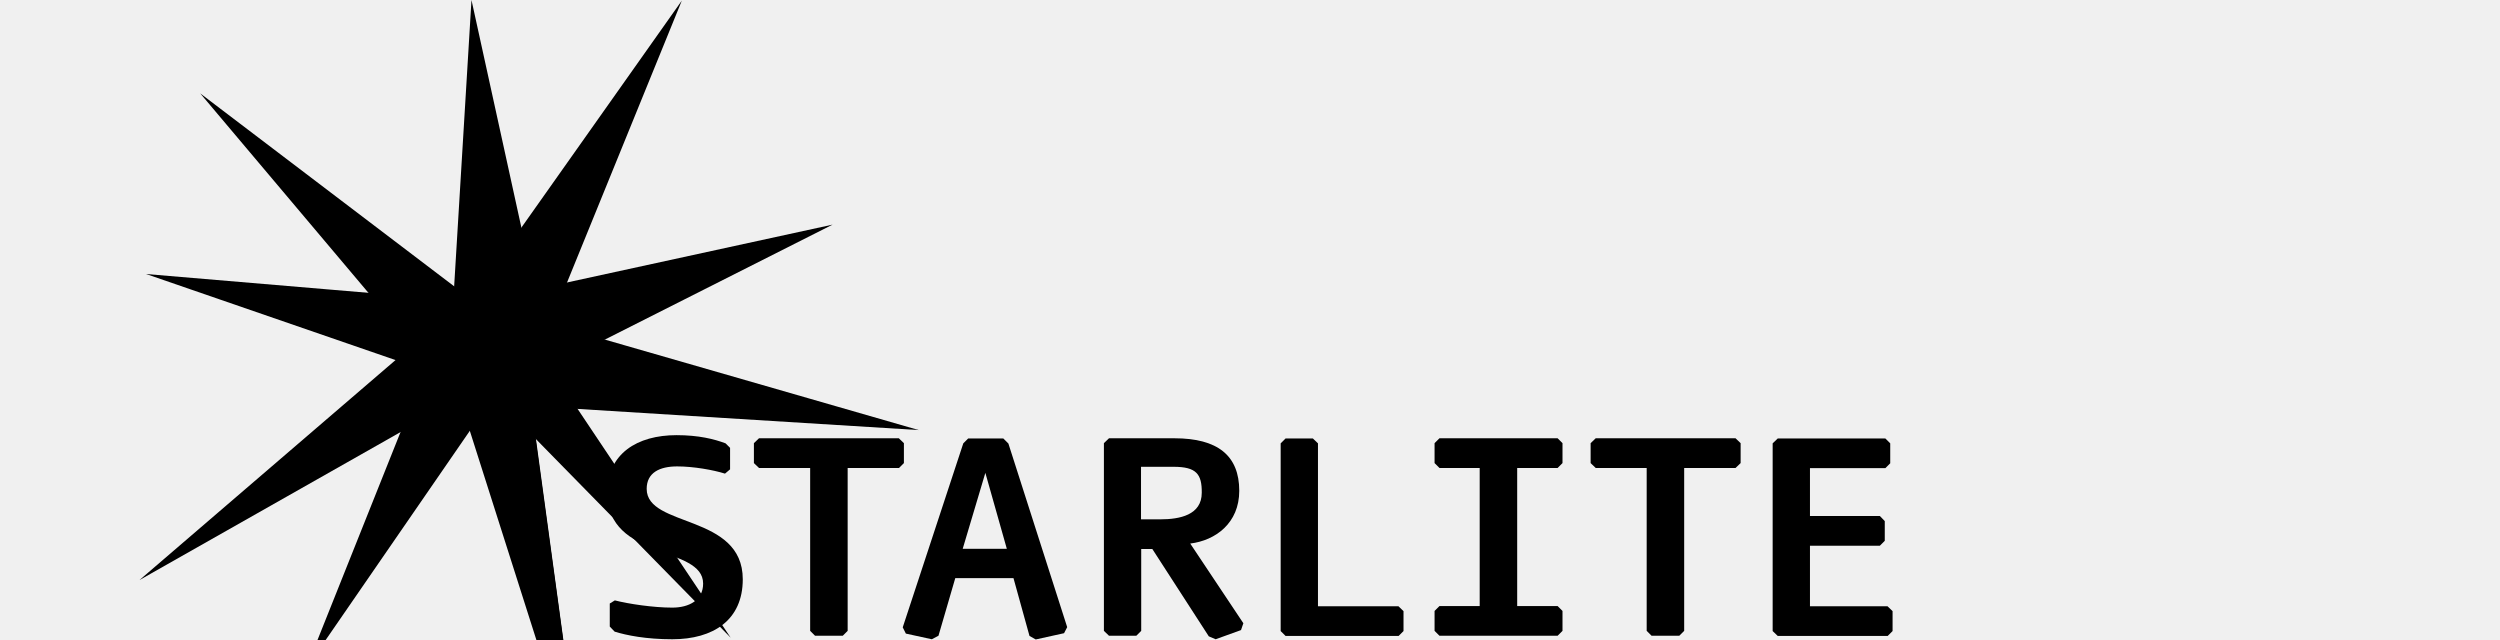
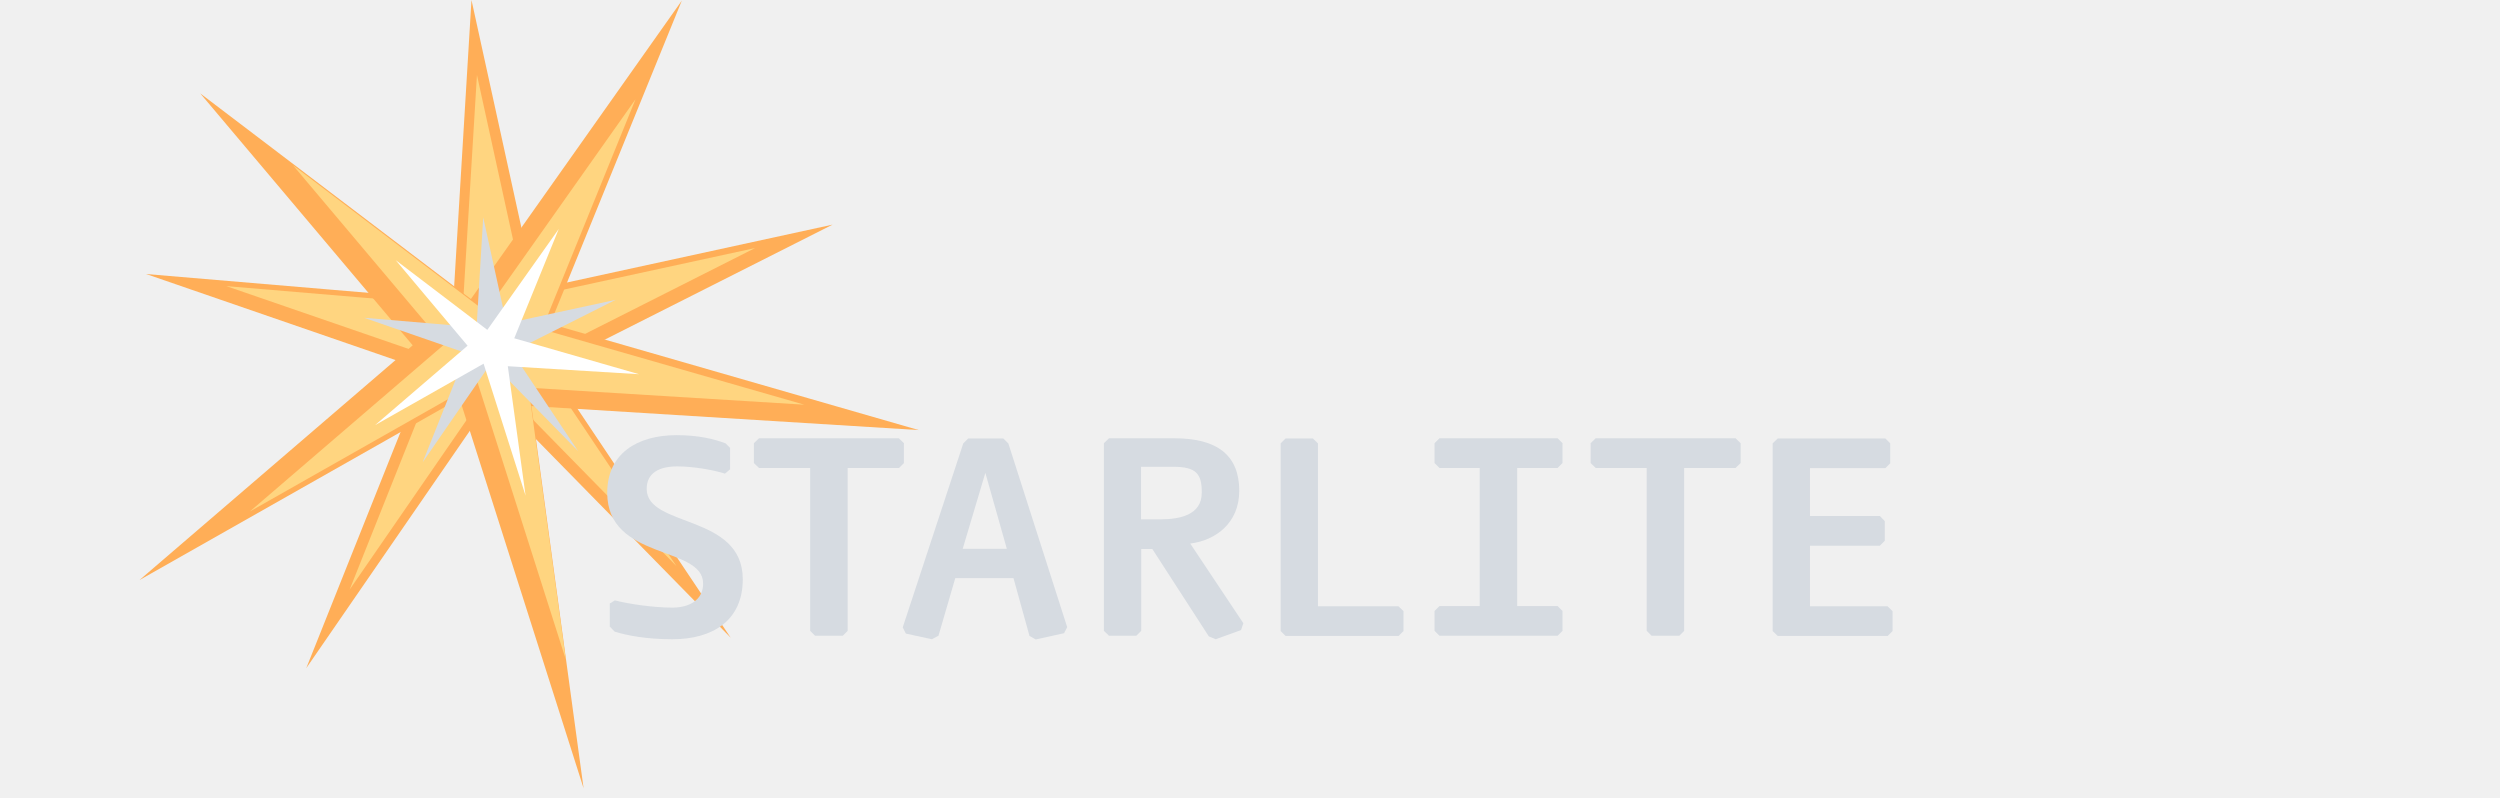
- <svg xmlns="http://www.w3.org/2000/svg" version="1.1" id="starlite-hero" x="0px" y="0px" viewBox="0 0 1280 327.3" style="enable-background:new 0 0 1280 327.3;" xml:space="preserve">
-   <g id="starlite-hero-text">
-     <g>
-       <polygon class="st0" points="241.4,0 273.9,148.2 426.3,115 281.5,188.1 374.1,326.5 252.8,202.8 156.8,342.1 217.7,189.6     74.8,140.3 232.1,153.6   " />
-       <polygon class="st1" points="244.2,38.4 269.2,152.5 386.6,127 275.1,183.3 346.3,289.8 253,194.6 179,301.9 225.9,184.4     115.9,146.5 237,156.7   " />
-       <polygon class="st0" points="349.1,0.3 281.7,165.8 470.4,220.2 272.1,207.9 298.8,403.6 235.3,204.1 71.4,297 211.3,176.8     102.5,47.8 241.1,153.1   " />
-       <polygon class="st1" points="325.4,50.8 277.5,168.6 411.8,207.2 270.6,198.5 289.7,337.7 244.5,195.8 127.9,261.9 227.4,176.4     150,84.6 248.6,159.5   " />
-       <polygon class="st2" points="247.4,111.3 259.3,165.6 315.2,153.5 262.1,180.2 296,231 251.6,185.6 216.4,236.7 238.7,180.8     186.4,162.7 244,167.6   " />
-       <polygon class="st3" points="286.1,117.2 263.3,173.2 327.2,191.6 260,187.5 269.1,253.8 247.6,186.2 192,217.7 239.4,177     202.6,133.2 249.5,168.9   " />
-     </g>
+ <svg xmlns="http://www.w3.org/2000/svg" version="1.1" id="starlite-hero" x="0px" y="0px" viewBox="0 0 1280 408.3" style="enable-background:new 0 0 1280 408.3;" xml:space="preserve">
+   <style type="text/css">
+ 	.st0{fill:#FFAE57;}
+ 	.st1{fill:#FFD580;}
+ 	.st2{fill:#D6DBE1;}
+ 	.st3{fill:#FFFFFF;}
+ 	.st4{fill:#D6DBE1;}
+ 	</style>
+   <g id="starlite-icon">
+     <polygon class="st0" points="241.4,0 273.9,148.2 426.3,115 281.5,188.1 374.1,326.5 252.8,202.8 156.8,342.1 217.7,189.6    74.8,140.3 232.1,153.6  " />
+     <polygon class="st1" points="244.2,38.4 269.2,152.5 386.6,127 275.1,183.3 346.3,289.8 253,194.6 179,301.9 225.9,184.4    115.9,146.5 237,156.7  " />
+     <polygon class="st0" points="349.1,0.3 281.7,165.8 470.4,220.2 272.1,207.9 298.8,403.6 235.3,204.1 71.4,297 211.3,176.8    102.5,47.8 241.1,153.1  " />
+     <polygon class="st1" points="325.4,50.8 277.5,168.6 411.8,207.2 270.6,198.5 289.7,337.7 244.5,195.8 127.9,261.9 227.4,176.4    150,84.6 248.6,159.5  " />
+     <polygon class="st2" points="247.4,111.3 259.3,165.6 315.2,153.5 262.1,180.2 296,231 251.6,185.6 216.4,236.7 238.7,180.8    186.4,162.7 244,167.6  " />
+     <polygon class="st3" points="286.1,117.2 263.3,173.2 327.2,191.6 260,187.5 269.1,253.8 247.6,186.2 192,217.7 239.4,177    202.6,133.2 249.5,168.9  " />
  </g>
-   <g id="starlite-hero-icon">
-     <g>
-       <path class="st4" d="M344.2,327.3c-13.4,0-23.4-2-29.5-3.9l-2.5-2.6v-11.8l2.6-1.6c7,1.8,19.7,3.7,29.4,3.7    c8.6,0,15.8-3.8,15.8-12.3c0-19.6-49.1-11.7-49.1-46.5c0-20,15.3-29.5,35.5-29.5c11.3,0,19.3,2,25.1,4.2l2.3,2.3v11l-2.6,2.2    c-6-1.9-16.2-3.7-24.5-3.7c-8.8,0-15.6,3.1-15.6,11.5c0,20,49.2,12.6,49.2,46.3C380.3,317.5,365.2,327.3,344.2,327.3z" />
-       <path class="st4" d="M460.3,239.6H434v83.4l-2.5,2.5h-14.2l-2.5-2.5v-83.4h-26.2l-2.6-2.5v-10.2l2.6-2.5h71.6l2.6,2.5v10.2    L460.3,239.6z" />
-       <path class="st4" d="M518.9,296h-29.8l-8.6,29.5l-3.4,1.8l-13.3-2.9l-1.6-3.2l31-94.2l2.5-2.5h18l2.6,2.6l30.1,94l-1.6,3.1    l-14.5,3.2l-3.2-1.8L518.9,296z M492.9,281h22.6l-11-38.9L492.9,281z" />
-       <path class="st4" d="M635.4,322.6l-13,4.7l-3.5-1.5L590,281.1h-5.7v41.9l-2.5,2.5h-14l-2.6-2.5v-96.1l2.6-2.5h33.5    c22.2,0,33.2,8.9,33.2,26.9c0,16.5-12.1,25.4-25.1,27l27.2,40.8L635.4,322.6z M600.9,239h-16.7v26.9h9.9c9.9,0,21.2-2.2,21.2-13.6    C615.4,242.7,612.5,239,600.9,239z" />
-       <path class="st4" d="M716.1,325.6h-57.9l-2.5-2.5v-96.1l2.5-2.5h14l2.6,2.5v83.4h41.2l2.6,2.5v10.2L716.1,325.6z" />
-       <path class="st4" d="M757.6,239.6H737l-2.5-2.5v-10.2l2.5-2.5h60.5l2.5,2.5v10.2l-2.5,2.5h-20.7v70.7h20.7l2.5,2.5v10.2l-2.5,2.5    H737l-2.5-2.5v-10.2l2.5-2.5h20.6V239.6z" />
-       <path class="st4" d="M888.6,239.6h-26.3v83.4l-2.5,2.5h-14.2l-2.5-2.5v-83.4H817l-2.6-2.5v-10.2l2.6-2.5h71.6l2.6,2.5v10.2    L888.6,239.6z" />
-       <path class="st4" d="M966.5,325.6h-56.3l-2.6-2.5v-96.1l2.6-2.5h55.1l2.5,2.5v10.2l-2.5,2.5h-38.6v24.5h35.8l2.5,2.6v10.1    l-2.5,2.5h-35.8v31h39.7l2.6,2.5v10.2L966.5,325.6z" />
-     </g>
+   <g id="starlite-text">
+     <path class="st4" d="M344.2,327.3c-13.4,0-23.4-2-29.5-3.9l-2.5-2.6v-11.8l2.6-1.6c7,1.8,19.7,3.7,29.4,3.7   c8.6,0,15.8-3.8,15.8-12.3c0-19.6-49.1-11.7-49.1-46.5c0-20,15.3-29.5,35.5-29.5c11.3,0,19.3,2,25.1,4.2l2.3,2.3v11l-2.6,2.2   c-6-1.9-16.2-3.7-24.5-3.7c-8.8,0-15.6,3.1-15.6,11.5c0,20,49.2,12.6,49.2,46.3C380.3,317.5,365.2,327.3,344.2,327.3z" />
+     <path class="st4" d="M460.3,239.6H434v83.4l-2.5,2.5h-14.2l-2.5-2.5v-83.4h-26.2l-2.6-2.5v-10.2l2.6-2.5h71.6l2.6,2.5v10.2   L460.3,239.6z" />
+     <path class="st4" d="M518.9,296h-29.8l-8.6,29.5l-3.4,1.8l-13.3-2.9l-1.6-3.2l31-94.2l2.5-2.5h18l2.6,2.6l30.1,94l-1.6,3.1   l-14.5,3.2l-3.2-1.8L518.9,296z M492.9,281h22.6l-11-38.9L492.9,281z" />
+     <path class="st4" d="M635.4,322.6l-13,4.7l-3.5-1.5L590,281.1h-5.7v41.9l-2.5,2.5h-14l-2.6-2.5v-96.1l2.6-2.5h33.5   c22.2,0,33.2,8.9,33.2,26.9c0,16.5-12.1,25.4-25.1,27l27.2,40.8L635.4,322.6z M600.9,239h-16.7v26.9h9.9c9.9,0,21.2-2.2,21.2-13.6   C615.4,242.7,612.5,239,600.9,239z" />
+     <path class="st4" d="M716.1,325.6h-57.9l-2.5-2.5v-96.1l2.5-2.5h14l2.6,2.5v83.4h41.2l2.6,2.5v10.2L716.1,325.6z" />
+     <path class="st4" d="M757.6,239.6H737l-2.5-2.5v-10.2l2.5-2.5h60.5l2.5,2.5v10.2l-2.5,2.5h-20.7v70.7h20.7l2.5,2.5v10.2l-2.5,2.5   H737l-2.5-2.5v-10.2l2.5-2.5h20.6V239.6z" />
+     <path class="st4" d="M888.6,239.6h-26.3v83.4l-2.5,2.5h-14.2l-2.5-2.5v-83.4H817l-2.6-2.5v-10.2l2.6-2.5h71.6l2.6,2.5v10.2   L888.6,239.6z" />
+     <path class="st4" d="M966.5,325.6h-56.3l-2.6-2.5v-96.1l2.6-2.5h55.1l2.5,2.5v10.2l-2.5,2.5h-38.6v24.5h35.8l2.5,2.6v10.1l-2.5,2.5   h-35.8v31h39.7l2.6,2.5v10.2L966.5,325.6z" />
  </g>
</svg>
